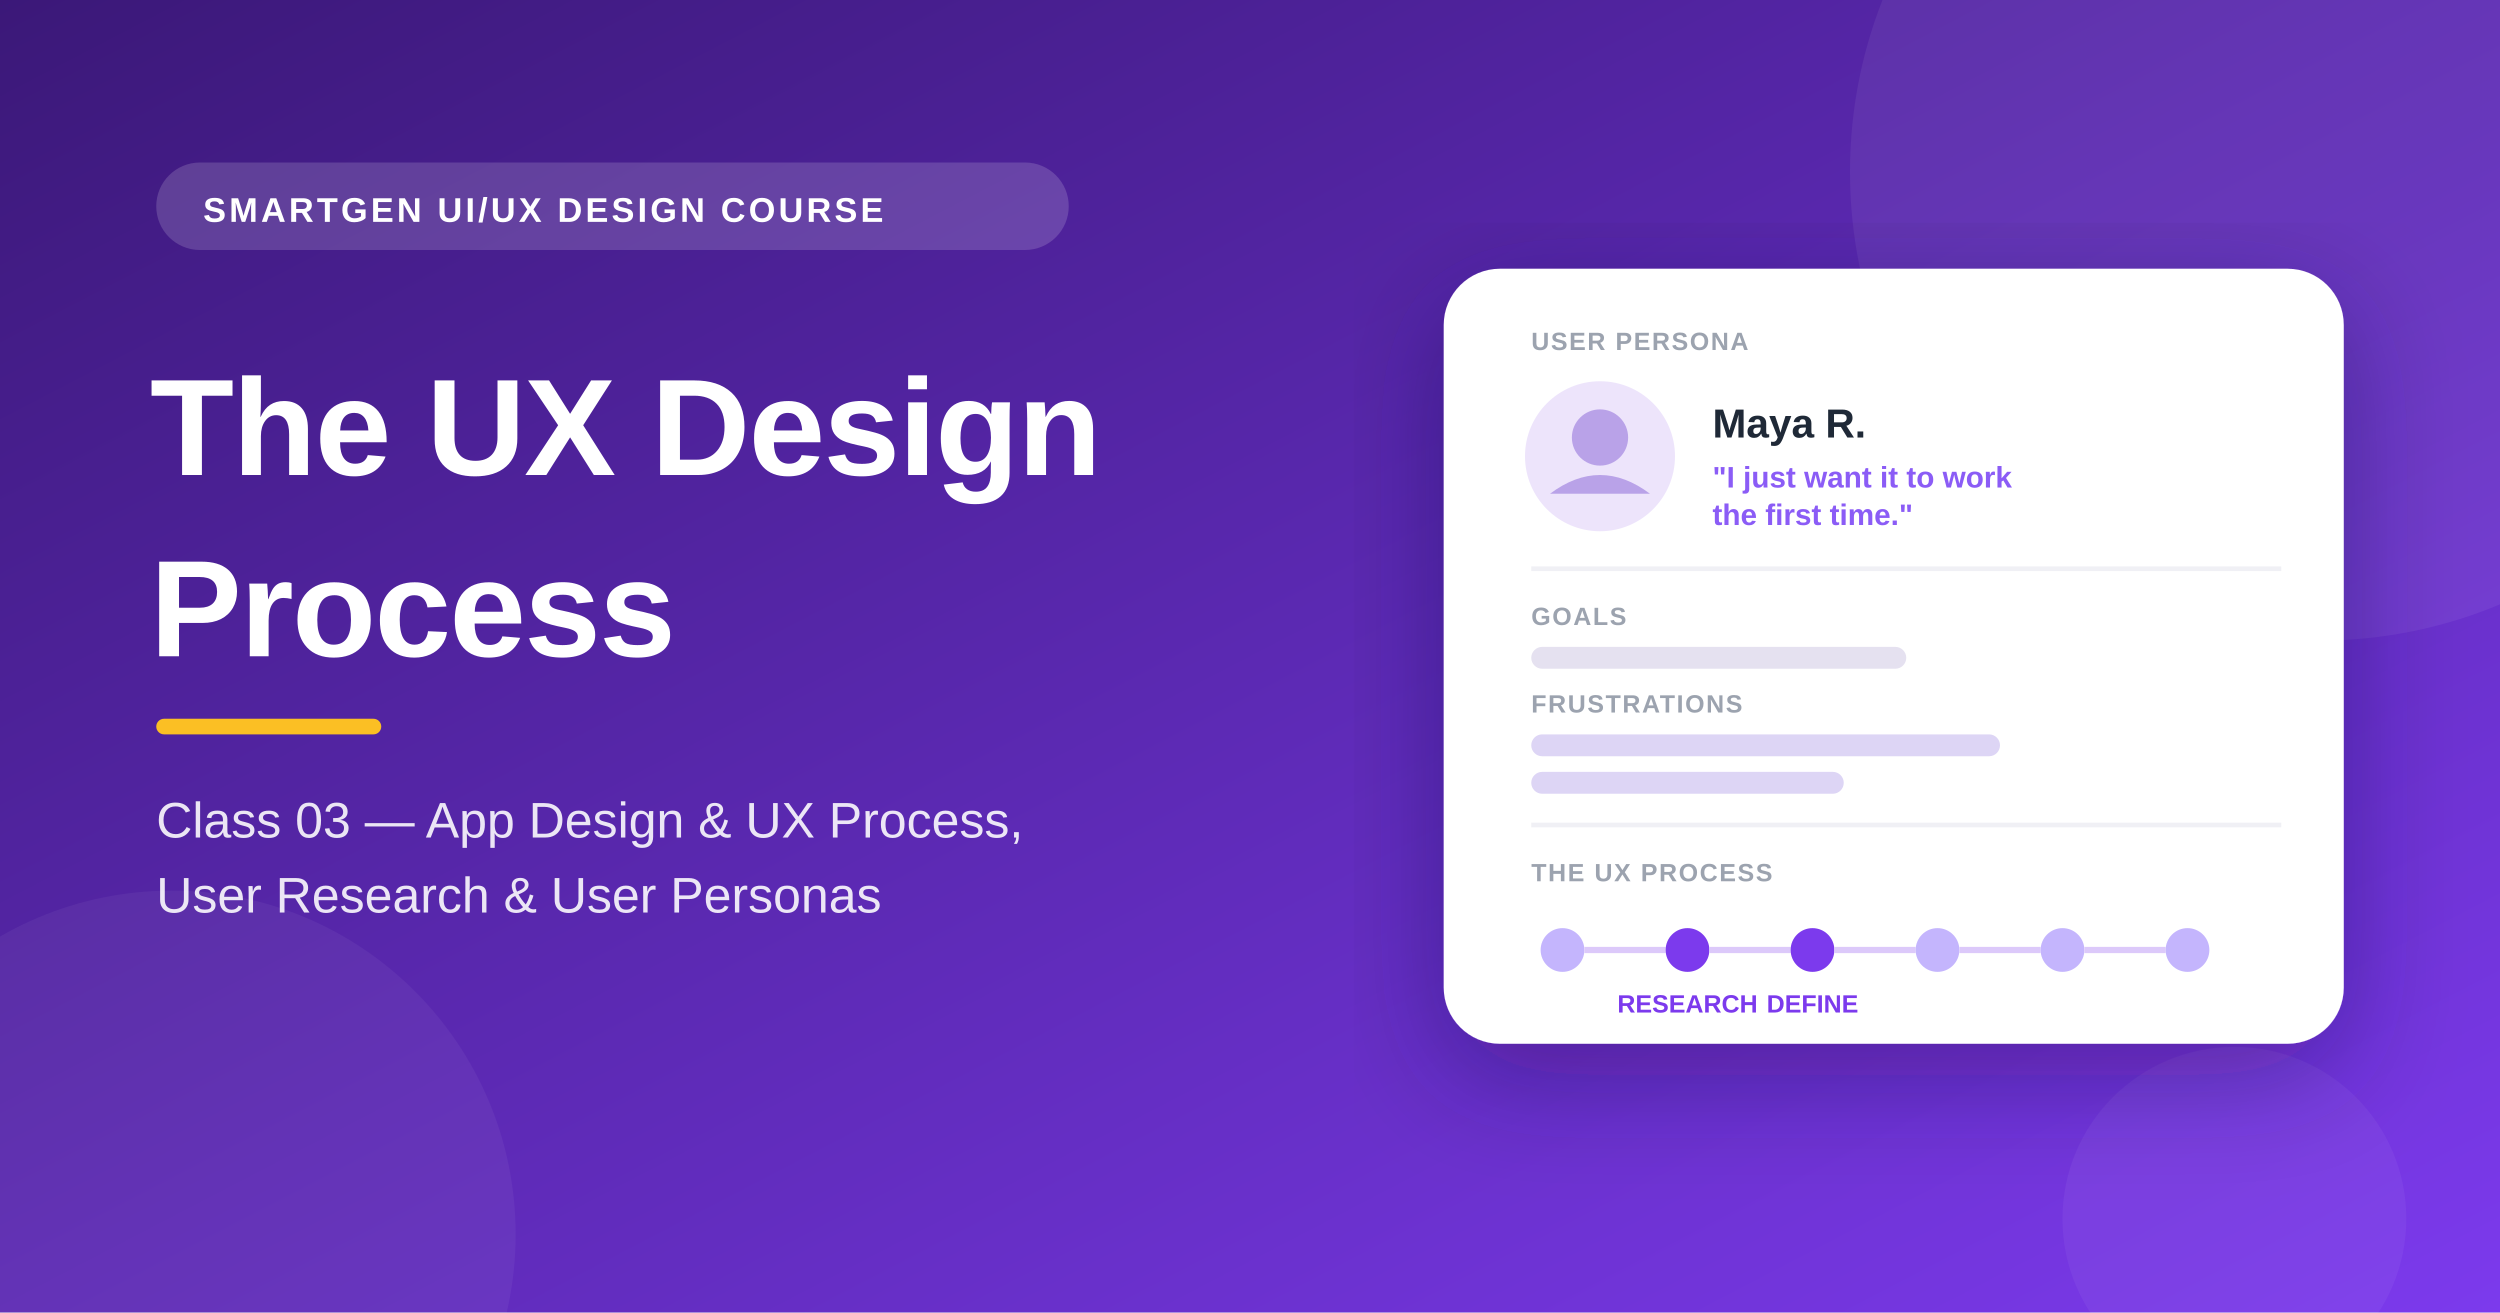
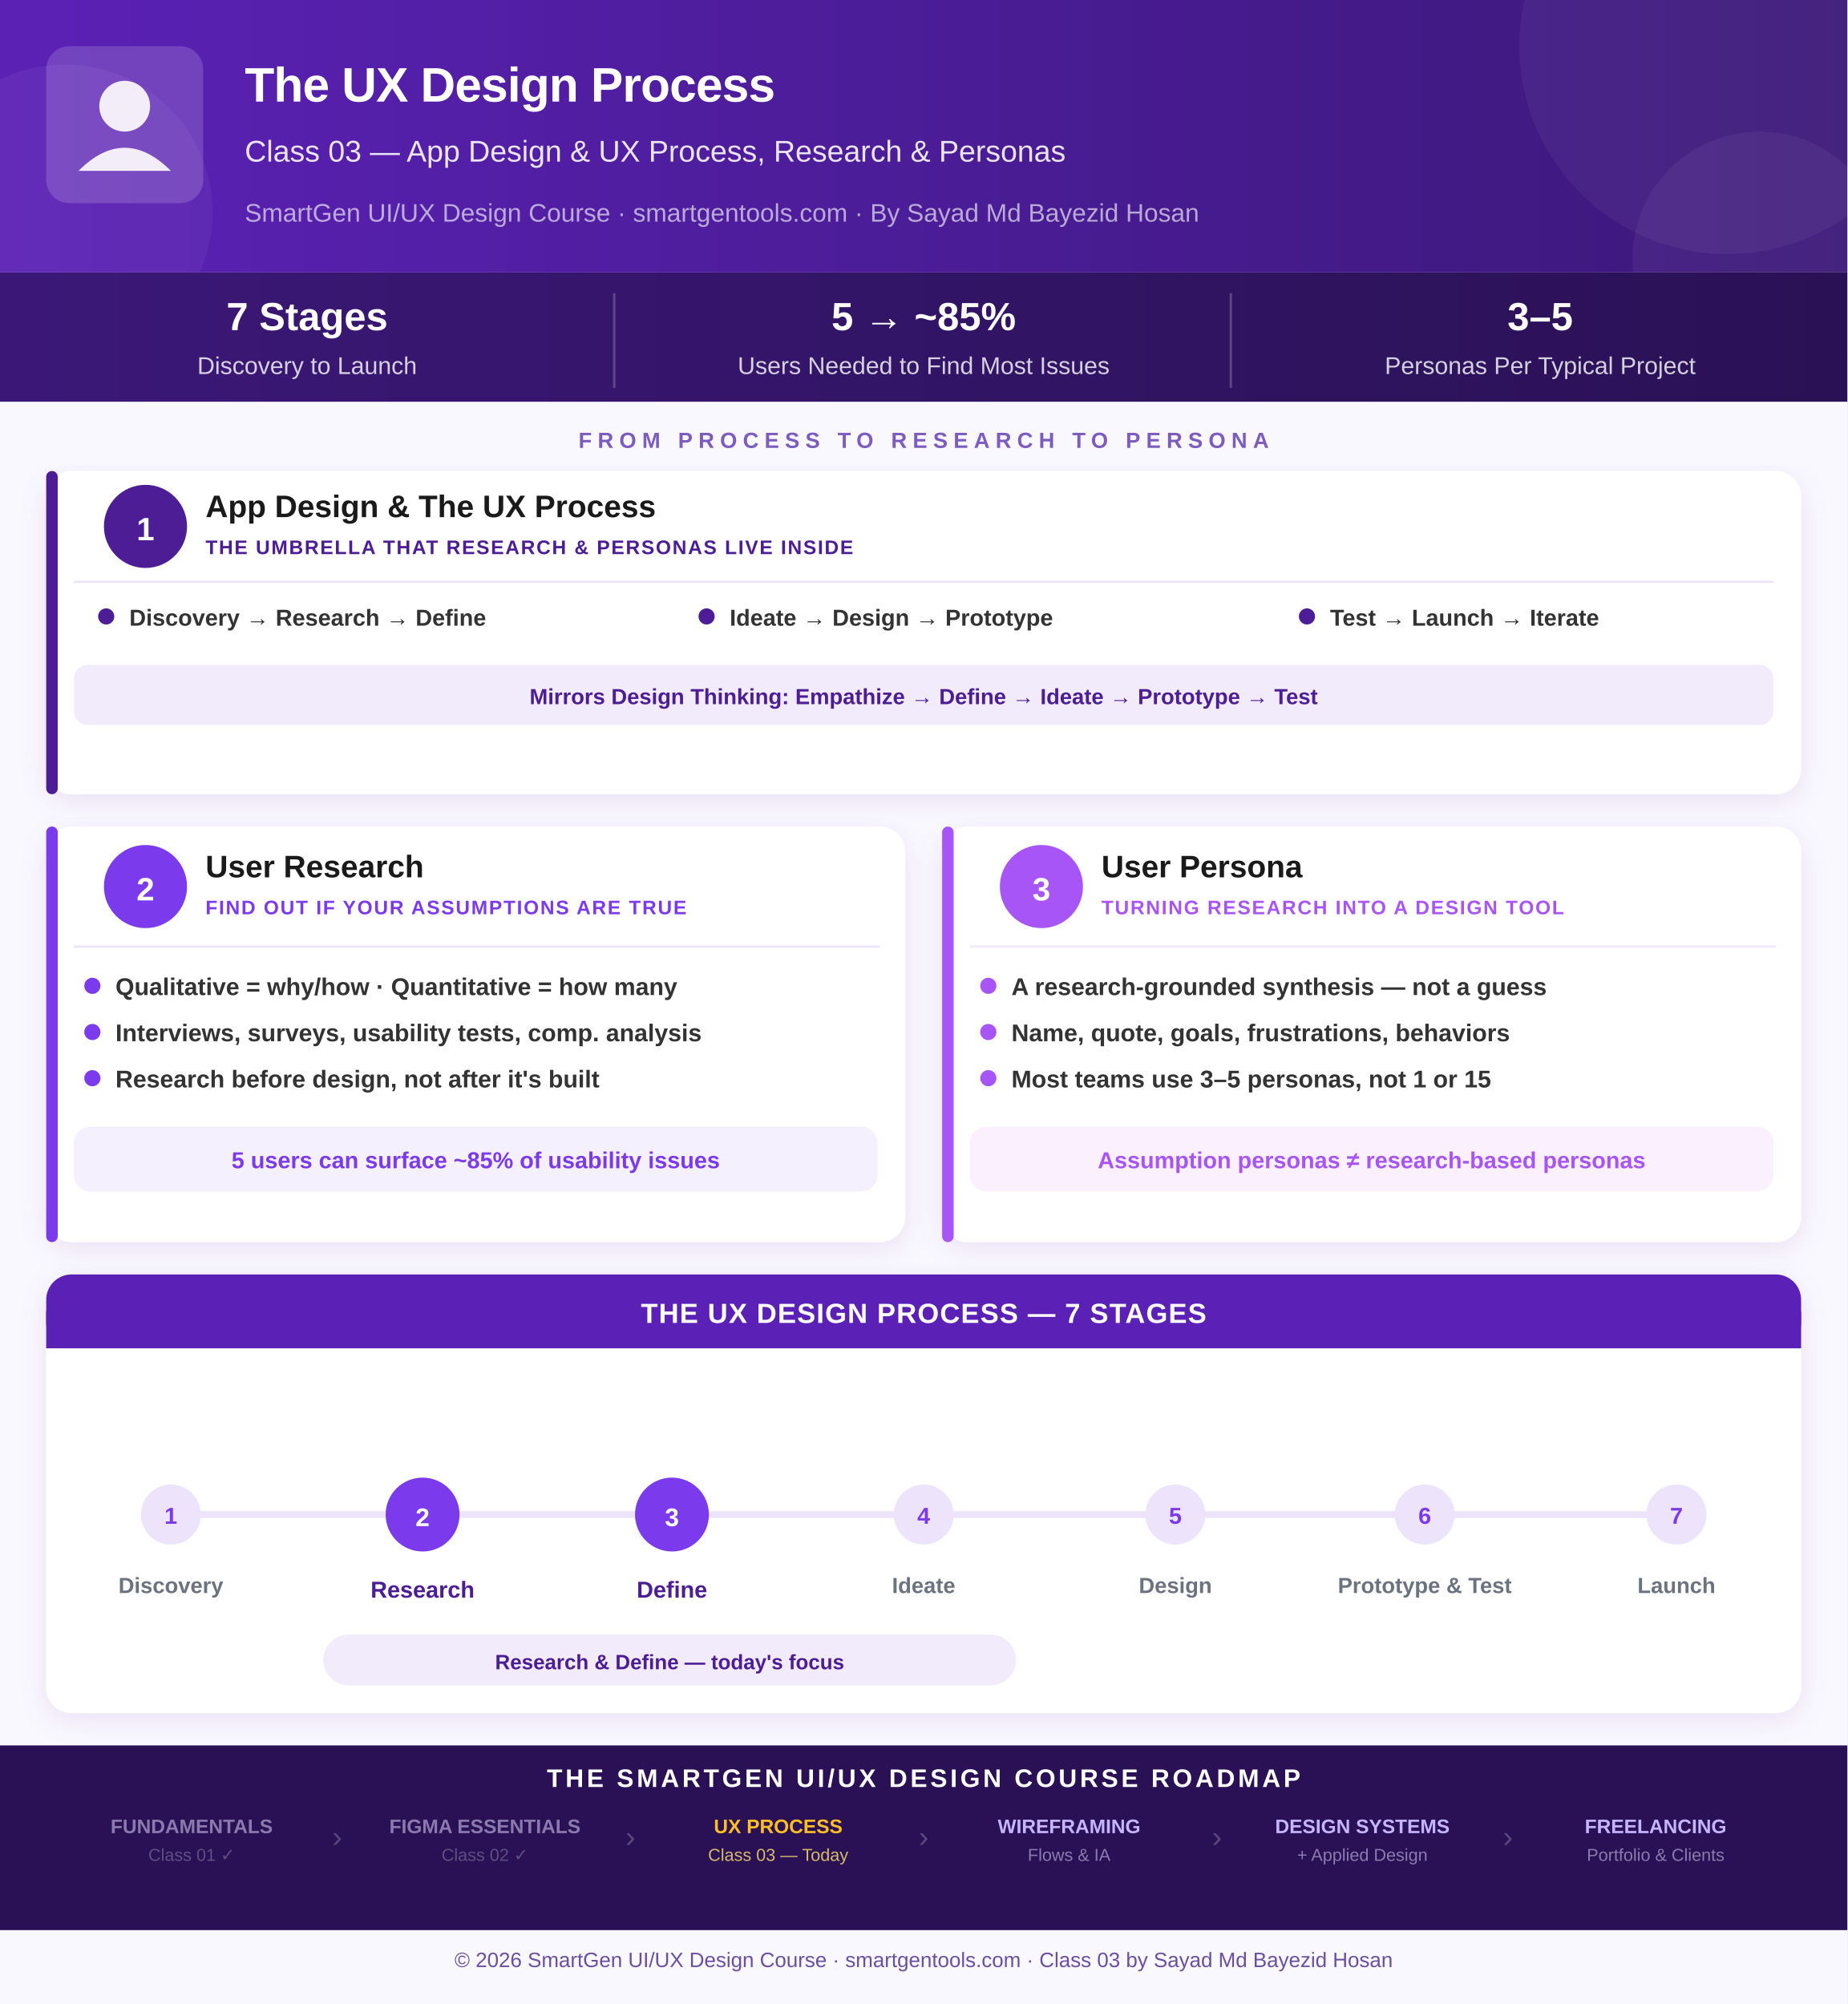
- <svg xmlns="http://www.w3.org/2000/svg" viewBox="0 0 800 420" font-family="'Helvetica Neue', Arial, sans-serif">
+ <svg xmlns="http://www.w3.org/2000/svg" viewBox="0 0 800 868" font-family="'Helvetica Neue', Arial, sans-serif">
  <defs>
-     <linearGradient id="bg-grad" x1="0%" y1="0%" x2="100%" y2="100%">
+     <filter id="card-shadow" x="-4%" y="-4%" width="112%" height="112%">
+       <feDropShadow dx="0" dy="3" stdDeviation="6" flood-color="rgba(76,29,149,0.10)" />
+     </filter>
+     <linearGradient id="header-grad" x1="0%" y1="0%" x2="100%" y2="0%">
+       <stop offset="0%" style="stop-color:#5B21B6;stop-opacity:1" />
+       <stop offset="100%" style="stop-color:#3B1878;stop-opacity:1" />
+     </linearGradient>
+     <linearGradient id="stats-grad" x1="0%" y1="0%" x2="100%" y2="0%">
      <stop offset="0%" style="stop-color:#3B1878;stop-opacity:1" />
-       <stop offset="100%" style="stop-color:#7C3AED;stop-opacity:1" />
+       <stop offset="100%" style="stop-color:#2A1155;stop-opacity:1" />
    </linearGradient>
-     <filter id="card-shadow" x="-10%" y="-10%" width="130%" height="130%">
-       <feDropShadow dx="0" dy="10" stdDeviation="18" flood-color="rgba(30,10,60,0.35)" />
-     </filter>
  </defs>
-   <rect width="800" height="420" fill="url(#bg-grad)" />
-   <circle cx="742" cy="55" r="150" fill="rgba(255,255,255,0.06)" />
-   <circle cx="55" cy="395" r="110" fill="rgba(255,255,255,0.05)" />
-   <circle cx="715" cy="390" r="55" fill="rgba(255,255,255,0.05)" />
-   <rect x="50" y="52" width="292" height="28" rx="14" fill="rgba(255,255,255,0.16)" />
-   <text x="65" y="71" fill="white" font-size="11" font-weight="700" letter-spacing="1">SMARTGEN UI/UX DESIGN COURSE</text>
-   <text x="48" y="152" fill="white" font-size="44" font-weight="800" letter-spacing="-0.5">The UX Design</text>
-   <text x="48" y="210" fill="white" font-size="44" font-weight="800" letter-spacing="-0.5">Process</text>
-   <rect x="50" y="230" width="72" height="5" rx="2.5" fill="#FBBF24" />
-   <text x="50" y="268" fill="rgba(255,255,255,0.88)" font-size="16" font-weight="500">Class 03 — App Design &amp; UX Process,</text>
-   <text x="50" y="292" fill="rgba(255,255,255,0.88)" font-size="16" font-weight="500">User Research &amp; User Personas</text>
-   <rect x="462" y="86" width="288" height="248" rx="18" fill="white" filter="url(#card-shadow)" />
-   <text x="490" y="112" fill="#9CA3AF" font-size="8" font-weight="700" letter-spacing="0.5">USER PERSONA</text>
-   <circle cx="512" cy="146" r="24" fill="#EDE4FB" />
-   <circle cx="512" cy="140" r="9" fill="#B9A2E8" />
-   <path d="M 496 158 Q 512 146 528 158" fill="#B9A2E8" />
-   <text x="548" y="140" fill="#1F2937" font-size="13" font-weight="700">Maya R.</text>
-   <text x="548" y="156" fill="#8B5CF6" font-size="9.5" font-weight="600">"I just want it to work</text>
-   <text x="548" y="168" fill="#8B5CF6" font-size="9.5" font-weight="600">the first time."</text>
-   <line x1="490" y1="182" x2="730" y2="182" stroke="#F0F0F5" stroke-width="1.5" />
-   <text x="490" y="200" fill="#9CA3AF" font-size="8" font-weight="700" letter-spacing="0.5">GOALS</text>
-   <rect x="490" y="207" width="120" height="7" rx="3.5" fill="#E5E1F0" />
-   <text x="490" y="228" fill="#9CA3AF" font-size="8" font-weight="700" letter-spacing="0.5">FRUSTRATIONS</text>
-   <rect x="490" y="235" width="150" height="7" rx="3.5" fill="#DDD5F5" />
-   <rect x="490" y="247" width="100" height="7" rx="3.5" fill="#DDD5F5" />
-   <line x1="490" y1="264" x2="730" y2="264" stroke="#F0F0F5" stroke-width="1.5" />
-   <text x="490" y="282" fill="#9CA3AF" font-size="8" font-weight="700" letter-spacing="0.5">THE UX PROCESS</text>
-   <circle cx="500" cy="304" r="7" fill="#C4B5FD" />
-   <line x1="507" y1="304" x2="533" y2="304" stroke="#DCC9FA" stroke-width="2" />
-   <circle cx="540" cy="304" r="7" fill="#7C3AED" />
-   <line x1="547" y1="304" x2="573" y2="304" stroke="#DCC9FA" stroke-width="2" />
-   <circle cx="580" cy="304" r="7" fill="#7C3AED" />
-   <line x1="587" y1="304" x2="613" y2="304" stroke="#DCC9FA" stroke-width="2" />
-   <circle cx="620" cy="304" r="7" fill="#C4B5FD" />
-   <line x1="627" y1="304" x2="653" y2="304" stroke="#DCC9FA" stroke-width="2" />
-   <circle cx="660" cy="304" r="7" fill="#C4B5FD" />
-   <line x1="667" y1="304" x2="693" y2="304" stroke="#DCC9FA" stroke-width="2" />
-   <circle cx="700" cy="304" r="7" fill="#C4B5FD" />
-   <text x="540" y="324" text-anchor="middle" fill="#7C3AED" font-size="8" font-weight="700">RESEARCH</text>
-   <text x="580" y="324" text-anchor="middle" fill="#7C3AED" font-size="8" font-weight="700">DEFINE</text>
-   <rect x="490" y="298" width="0" height="0" />
+   <rect width="800" height="868" fill="#FAF8FF" />
+   <rect width="800" height="118" fill="url(#header-grad)" />
+   <circle cx="748" cy="20" r="90" fill="rgba(255,255,255,0.05)" />
+   <circle cx="762" cy="112" r="55" fill="rgba(255,255,255,0.05)" />
+   <circle cx="28" cy="92" r="64" fill="rgba(255,255,255,0.05)" />
+   <rect x="20" y="20" width="68" height="68" rx="10" fill="rgba(255,255,255,0.16)" />
+   <circle cx="54" cy="46" r="11" fill="white" opacity="0.9" />
+   <path d="M 34 74 Q 54 54 74 74" fill="white" opacity="0.9" />
+   <text x="106" y="44" fill="white" font-size="21" font-weight="700" letter-spacing="-0.3">The UX Design Process</text>
+   <text x="106" y="70" fill="rgba(255,255,255,0.88)" font-size="13">Class 03 — App Design &amp; UX Process, Research &amp; Personas</text>
+   <text x="106" y="96" fill="rgba(255,255,255,0.62)" font-size="11">SmartGen UI/UX Design Course  ·  smartgentools.com  ·  By Sayad Md Bayezid Hosan</text>
+   <rect y="118" width="800" height="56" fill="url(#stats-grad)" />
+   <text x="133" y="143" text-anchor="middle" fill="white" font-size="17" font-weight="700">7 Stages</text>
+   <text x="133" y="162" text-anchor="middle" fill="rgba(255,255,255,0.80)" font-size="10.5">Discovery to Launch</text>
+   <line x1="266" y1="127" x2="266" y2="168" stroke="rgba(255,255,255,0.22)" stroke-width="1" />
+   <text x="400" y="143" text-anchor="middle" fill="white" font-size="17" font-weight="700">5 → ~85%</text>
+   <text x="400" y="162" text-anchor="middle" fill="rgba(255,255,255,0.80)" font-size="10.5">Users Needed to Find Most Issues</text>
+   <line x1="533" y1="127" x2="533" y2="168" stroke="rgba(255,255,255,0.22)" stroke-width="1" />
+   <text x="667" y="143" text-anchor="middle" fill="white" font-size="17" font-weight="700">3–5</text>
+   <text x="667" y="162" text-anchor="middle" fill="rgba(255,255,255,0.80)" font-size="10.5">Personas Per Typical Project</text>
+   <text x="400" y="194" text-anchor="middle" fill="#7C5CBF" font-size="9.5" letter-spacing="2.5" font-weight="700">FROM PROCESS TO RESEARCH TO PERSONA</text>
+   <rect x="20" y="204" width="760" height="140" rx="11" fill="white" filter="url(#card-shadow)" />
+   <rect x="20" y="204" width="5" height="140" rx="2.5" fill="#4C1D95" />
+   <circle cx="63" cy="228" r="18" fill="#4C1D95" />
+   <text x="63" y="234" text-anchor="middle" fill="white" font-size="14" font-weight="700">1</text>
+   <text x="89" y="224" fill="#1A1A1A" font-size="13.5" font-weight="700">App Design &amp; The UX Process</text>
+   <text x="89" y="240" fill="#4C1D95" font-size="8.5" font-weight="700" letter-spacing="0.6">THE UMBRELLA THAT RESEARCH &amp; PERSONAS LIVE INSIDE</text>
+   <line x1="32" y1="252" x2="768" y2="252" stroke="#EDE4FB" stroke-width="1" />
+   <circle cx="46" cy="267" r="3.5" fill="#4C1D95" />
+   <text x="56" y="271" fill="#333" font-size="10" font-weight="600">Discovery → Research → Define</text>
+   <circle cx="306" cy="267" r="3.5" fill="#4C1D95" />
+   <text x="316" y="271" fill="#333" font-size="10" font-weight="600">Ideate → Design → Prototype</text>
+   <circle cx="566" cy="267" r="3.5" fill="#4C1D95" />
+   <text x="576" y="271" fill="#333" font-size="10" font-weight="600">Test → Launch → Iterate</text>
+   <rect x="32" y="288" width="736" height="26" rx="6" fill="#F1EBFB" />
+   <text x="400" y="305" text-anchor="middle" fill="#4C1D95" font-size="9.5" font-weight="700">Mirrors Design Thinking: Empathize → Define → Ideate → Prototype → Test</text>
+   <rect x="20" y="358" width="372" height="180" rx="11" fill="white" filter="url(#card-shadow)" />
+   <rect x="20" y="358" width="5" height="180" rx="2.5" fill="#7C3AED" />
+   <circle cx="63" cy="384" r="18" fill="#7C3AED" />
+   <text x="63" y="390" text-anchor="middle" fill="white" font-size="14" font-weight="700">2</text>
+   <text x="89" y="380" fill="#1A1A1A" font-size="13.5" font-weight="700">User Research</text>
+   <text x="89" y="396" fill="#7C3AED" font-size="8.5" font-weight="700" letter-spacing="0.6">FIND OUT IF YOUR ASSUMPTIONS ARE TRUE</text>
+   <line x1="32" y1="410" x2="381" y2="410" stroke="#EDE4FB" stroke-width="1" />
+   <circle cx="40" cy="427" r="3.5" fill="#7C3AED" />
+   <text x="50" y="431" fill="#333" font-size="10.5" font-weight="600">Qualitative = why/how · Quantitative = how many</text>
+   <circle cx="40" cy="447" r="3.5" fill="#7C3AED" />
+   <text x="50" y="451" fill="#333" font-size="10.5" font-weight="600">Interviews, surveys, usability tests, comp. analysis</text>
+   <circle cx="40" cy="467" r="3.5" fill="#7C3AED" />
+   <text x="50" y="471" fill="#333" font-size="10.5" font-weight="600">Research before design, not after it's built</text>
+   <rect x="32" y="488" width="348" height="28" rx="7" fill="#F5F0FE" />
+   <text x="206" y="506" text-anchor="middle" fill="#7C3AED" font-size="10" font-weight="700">5 users can surface ~85% of usability issues</text>
+   <rect x="408" y="358" width="372" height="180" rx="11" fill="white" filter="url(#card-shadow)" />
+   <rect x="408" y="358" width="5" height="180" rx="2.5" fill="#A855F7" />
+   <circle cx="451" cy="384" r="18" fill="#A855F7" />
+   <text x="451" y="390" text-anchor="middle" fill="white" font-size="14" font-weight="700">3</text>
+   <text x="477" y="380" fill="#1A1A1A" font-size="13.5" font-weight="700">User Persona</text>
+   <text x="477" y="396" fill="#A855F7" font-size="8.5" font-weight="700" letter-spacing="0.6">TURNING RESEARCH INTO A DESIGN TOOL</text>
+   <line x1="420" y1="410" x2="769" y2="410" stroke="#F3E8FE" stroke-width="1" />
+   <circle cx="428" cy="427" r="3.5" fill="#A855F7" />
+   <text x="438" y="431" fill="#333" font-size="10.5" font-weight="600">A research-grounded synthesis — not a guess</text>
+   <circle cx="428" cy="447" r="3.5" fill="#A855F7" />
+   <text x="438" y="451" fill="#333" font-size="10.5" font-weight="600">Name, quote, goals, frustrations, behaviors</text>
+   <circle cx="428" cy="467" r="3.5" fill="#A855F7" />
+   <text x="438" y="471" fill="#333" font-size="10.5" font-weight="600">Most teams use 3–5 personas, not 1 or 15</text>
+   <rect x="420" y="488" width="348" height="28" rx="7" fill="#FAF0FE" />
+   <text x="594" y="506" text-anchor="middle" fill="#A855F7" font-size="10" font-weight="700">Assumption personas ≠ research-based personas</text>
+   <rect x="20" y="552" width="760" height="190" rx="11" fill="white" filter="url(#card-shadow)" />
+   <rect x="20" y="552" width="760" height="32" rx="11" fill="#5B21B6" />
+   <rect x="20" y="568" width="760" height="16" fill="#5B21B6" />
+   <text x="400" y="573" text-anchor="middle" fill="white" font-size="12" font-weight="700" letter-spacing="0.4">THE UX DESIGN PROCESS — 7 STAGES</text>
+   <line x1="74" y1="656" x2="726" y2="656" stroke="#EDE4FB" stroke-width="3" />
+   <circle cx="74" cy="656" r="13" fill="#EDE4FB" />
+   <text x="74" y="660" text-anchor="middle" fill="#7C3AED" font-size="10" font-weight="700">1</text>
+   <text x="74" y="690" text-anchor="middle" fill="#6B7280" font-size="9.5" font-weight="600">Discovery</text>
+   <circle cx="183" cy="656" r="16" fill="#7C3AED" />
+   <text x="183" y="661" text-anchor="middle" fill="white" font-size="11" font-weight="700">2</text>
+   <text x="183" y="692" text-anchor="middle" fill="#4C1D95" font-size="10" font-weight="700">Research</text>
+   <circle cx="291" cy="656" r="16" fill="#7C3AED" />
+   <text x="291" y="661" text-anchor="middle" fill="white" font-size="11" font-weight="700">3</text>
+   <text x="291" y="692" text-anchor="middle" fill="#4C1D95" font-size="10" font-weight="700">Define</text>
+   <circle cx="400" cy="656" r="13" fill="#EDE4FB" />
+   <text x="400" y="660" text-anchor="middle" fill="#7C3AED" font-size="10" font-weight="700">4</text>
+   <text x="400" y="690" text-anchor="middle" fill="#6B7280" font-size="9.5" font-weight="600">Ideate</text>
+   <circle cx="509" cy="656" r="13" fill="#EDE4FB" />
+   <text x="509" y="660" text-anchor="middle" fill="#7C3AED" font-size="10" font-weight="700">5</text>
+   <text x="509" y="690" text-anchor="middle" fill="#6B7280" font-size="9.5" font-weight="600">Design</text>
+   <circle cx="617" cy="656" r="13" fill="#EDE4FB" />
+   <text x="617" y="660" text-anchor="middle" fill="#7C3AED" font-size="10" font-weight="700">6</text>
+   <text x="617" y="690" text-anchor="middle" fill="#6B7280" font-size="9.5" font-weight="600">Prototype &amp; Test</text>
+   <circle cx="726" cy="656" r="13" fill="#EDE4FB" />
+   <text x="726" y="660" text-anchor="middle" fill="#7C3AED" font-size="10" font-weight="700">7</text>
+   <text x="726" y="690" text-anchor="middle" fill="#6B7280" font-size="9.5" font-weight="600">Launch</text>
+   <rect x="140" y="708" width="300" height="22" rx="11" fill="#F1EBFB" />
+   <text x="290" y="723" text-anchor="middle" fill="#4C1D95" font-size="9" font-weight="700">Research &amp; Define — today's focus</text>
+   <rect y="756" width="800" height="80" fill="#2A1155" />
+   <text x="400" y="774" text-anchor="middle" fill="white" font-size="11" font-weight="700" letter-spacing="1.3">THE SMARTGEN UI/UX DESIGN COURSE ROADMAP</text>
+   <text x="83" y="794" text-anchor="middle" fill="#8B7AAE" font-size="8.5" font-weight="700">FUNDAMENTALS</text>
+   <text x="83" y="806" text-anchor="middle" fill="#5F4E82" font-size="7.5">Class 01 ✓</text>
+   <text x="146" y="800" text-anchor="middle" fill="#5A487C" font-size="13">›</text>
+   <text x="210" y="794" text-anchor="middle" fill="#8B7AAE" font-size="8.5" font-weight="700">FIGMA ESSENTIALS</text>
+   <text x="210" y="806" text-anchor="middle" fill="#5F4E82" font-size="7.5">Class 02 ✓</text>
+   <text x="273" y="800" text-anchor="middle" fill="#5A487C" font-size="13">›</text>
+   <text x="337" y="794" text-anchor="middle" fill="#FBBF24" font-size="8.5" font-weight="700">UX PROCESS</text>
+   <text x="337" y="806" text-anchor="middle" fill="#D4B96A" font-size="7.5">Class 03 — Today</text>
+   <text x="400" y="800" text-anchor="middle" fill="#5A487C" font-size="13">›</text>
+   <text x="463" y="794" text-anchor="middle" fill="#C4B5FD" font-size="8.5" font-weight="700">WIREFRAMING</text>
+   <text x="463" y="806" text-anchor="middle" fill="#8B7AAE" font-size="7.5">Flows &amp; IA</text>
+   <text x="527" y="800" text-anchor="middle" fill="#5A487C" font-size="13">›</text>
+   <text x="590" y="794" text-anchor="middle" fill="#C4B5FD" font-size="8.5" font-weight="700">DESIGN SYSTEMS</text>
+   <text x="590" y="806" text-anchor="middle" fill="#8B7AAE" font-size="7.5">+ Applied Design</text>
+   <text x="653" y="800" text-anchor="middle" fill="#5A487C" font-size="13">›</text>
+   <text x="717" y="794" text-anchor="middle" fill="#C4B5FD" font-size="8.5" font-weight="700">FREELANCING</text>
+   <text x="717" y="806" text-anchor="middle" fill="#8B7AAE" font-size="7.5">Portfolio &amp; Clients</text>
+   <text x="400" y="852" text-anchor="middle" fill="#6B4FA0" font-size="9">© 2026 SmartGen UI/UX Design Course  ·  smartgentools.com  ·  Class 03 by Sayad Md Bayezid Hosan</text>
</svg>
